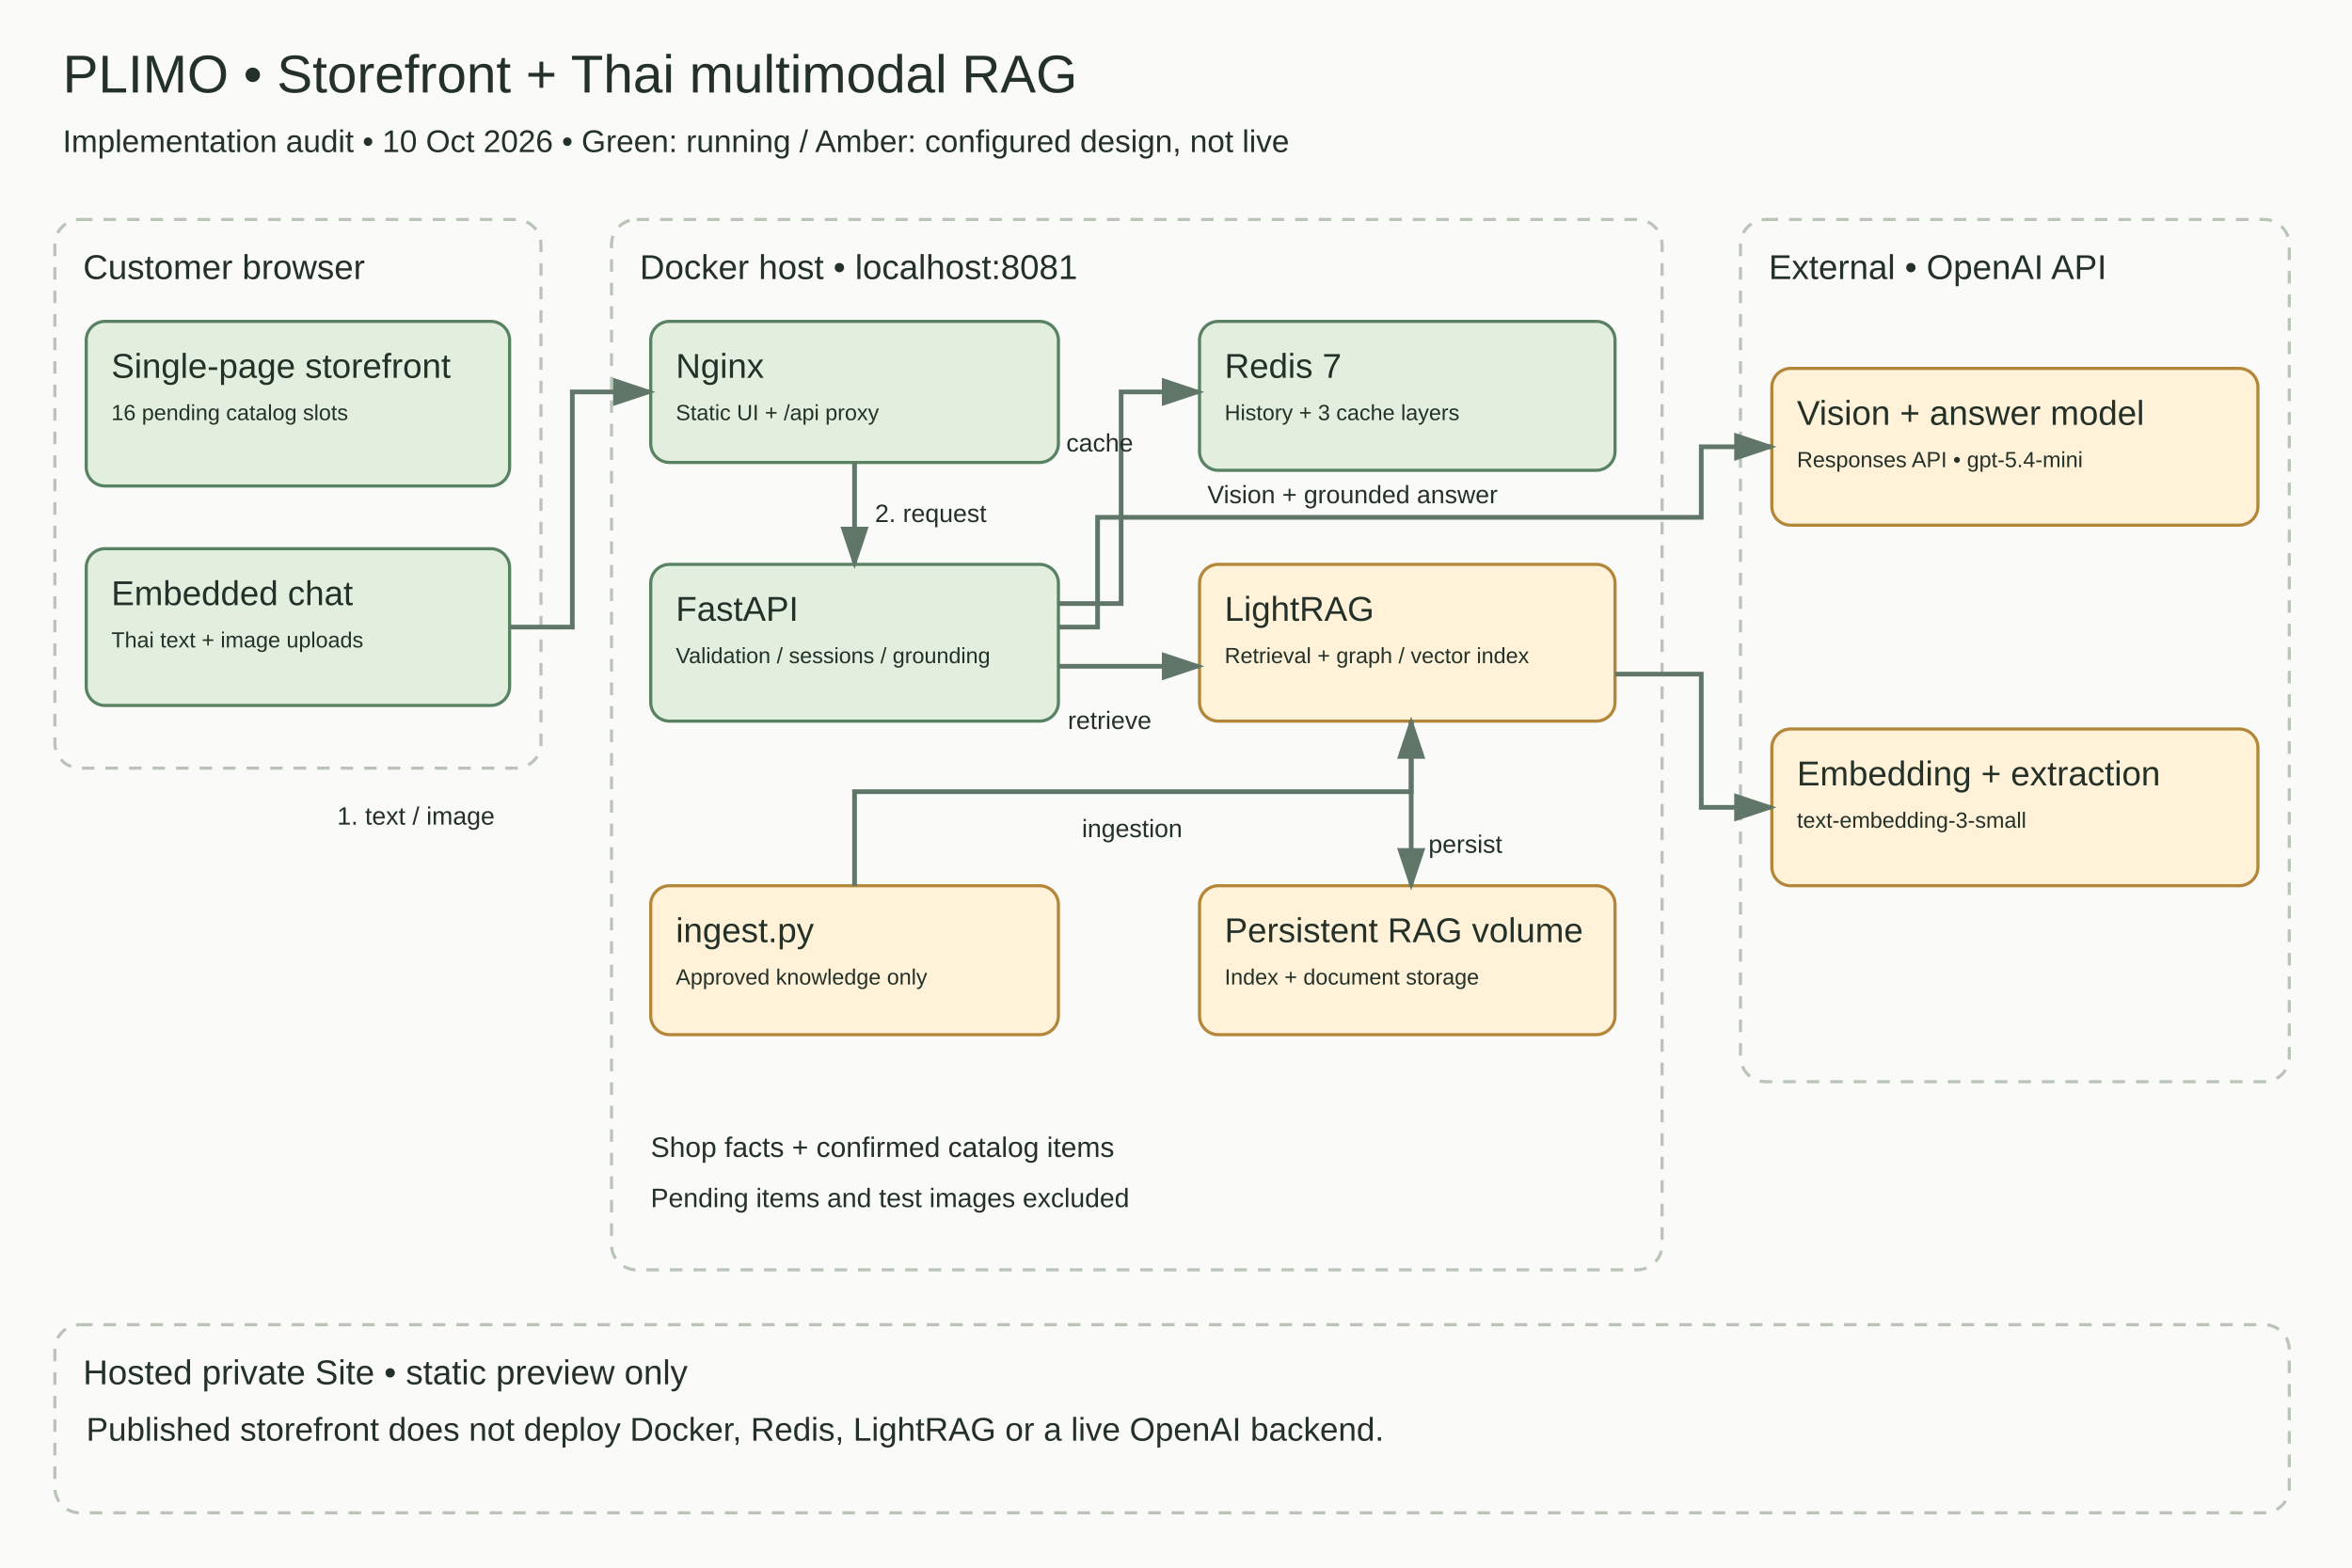
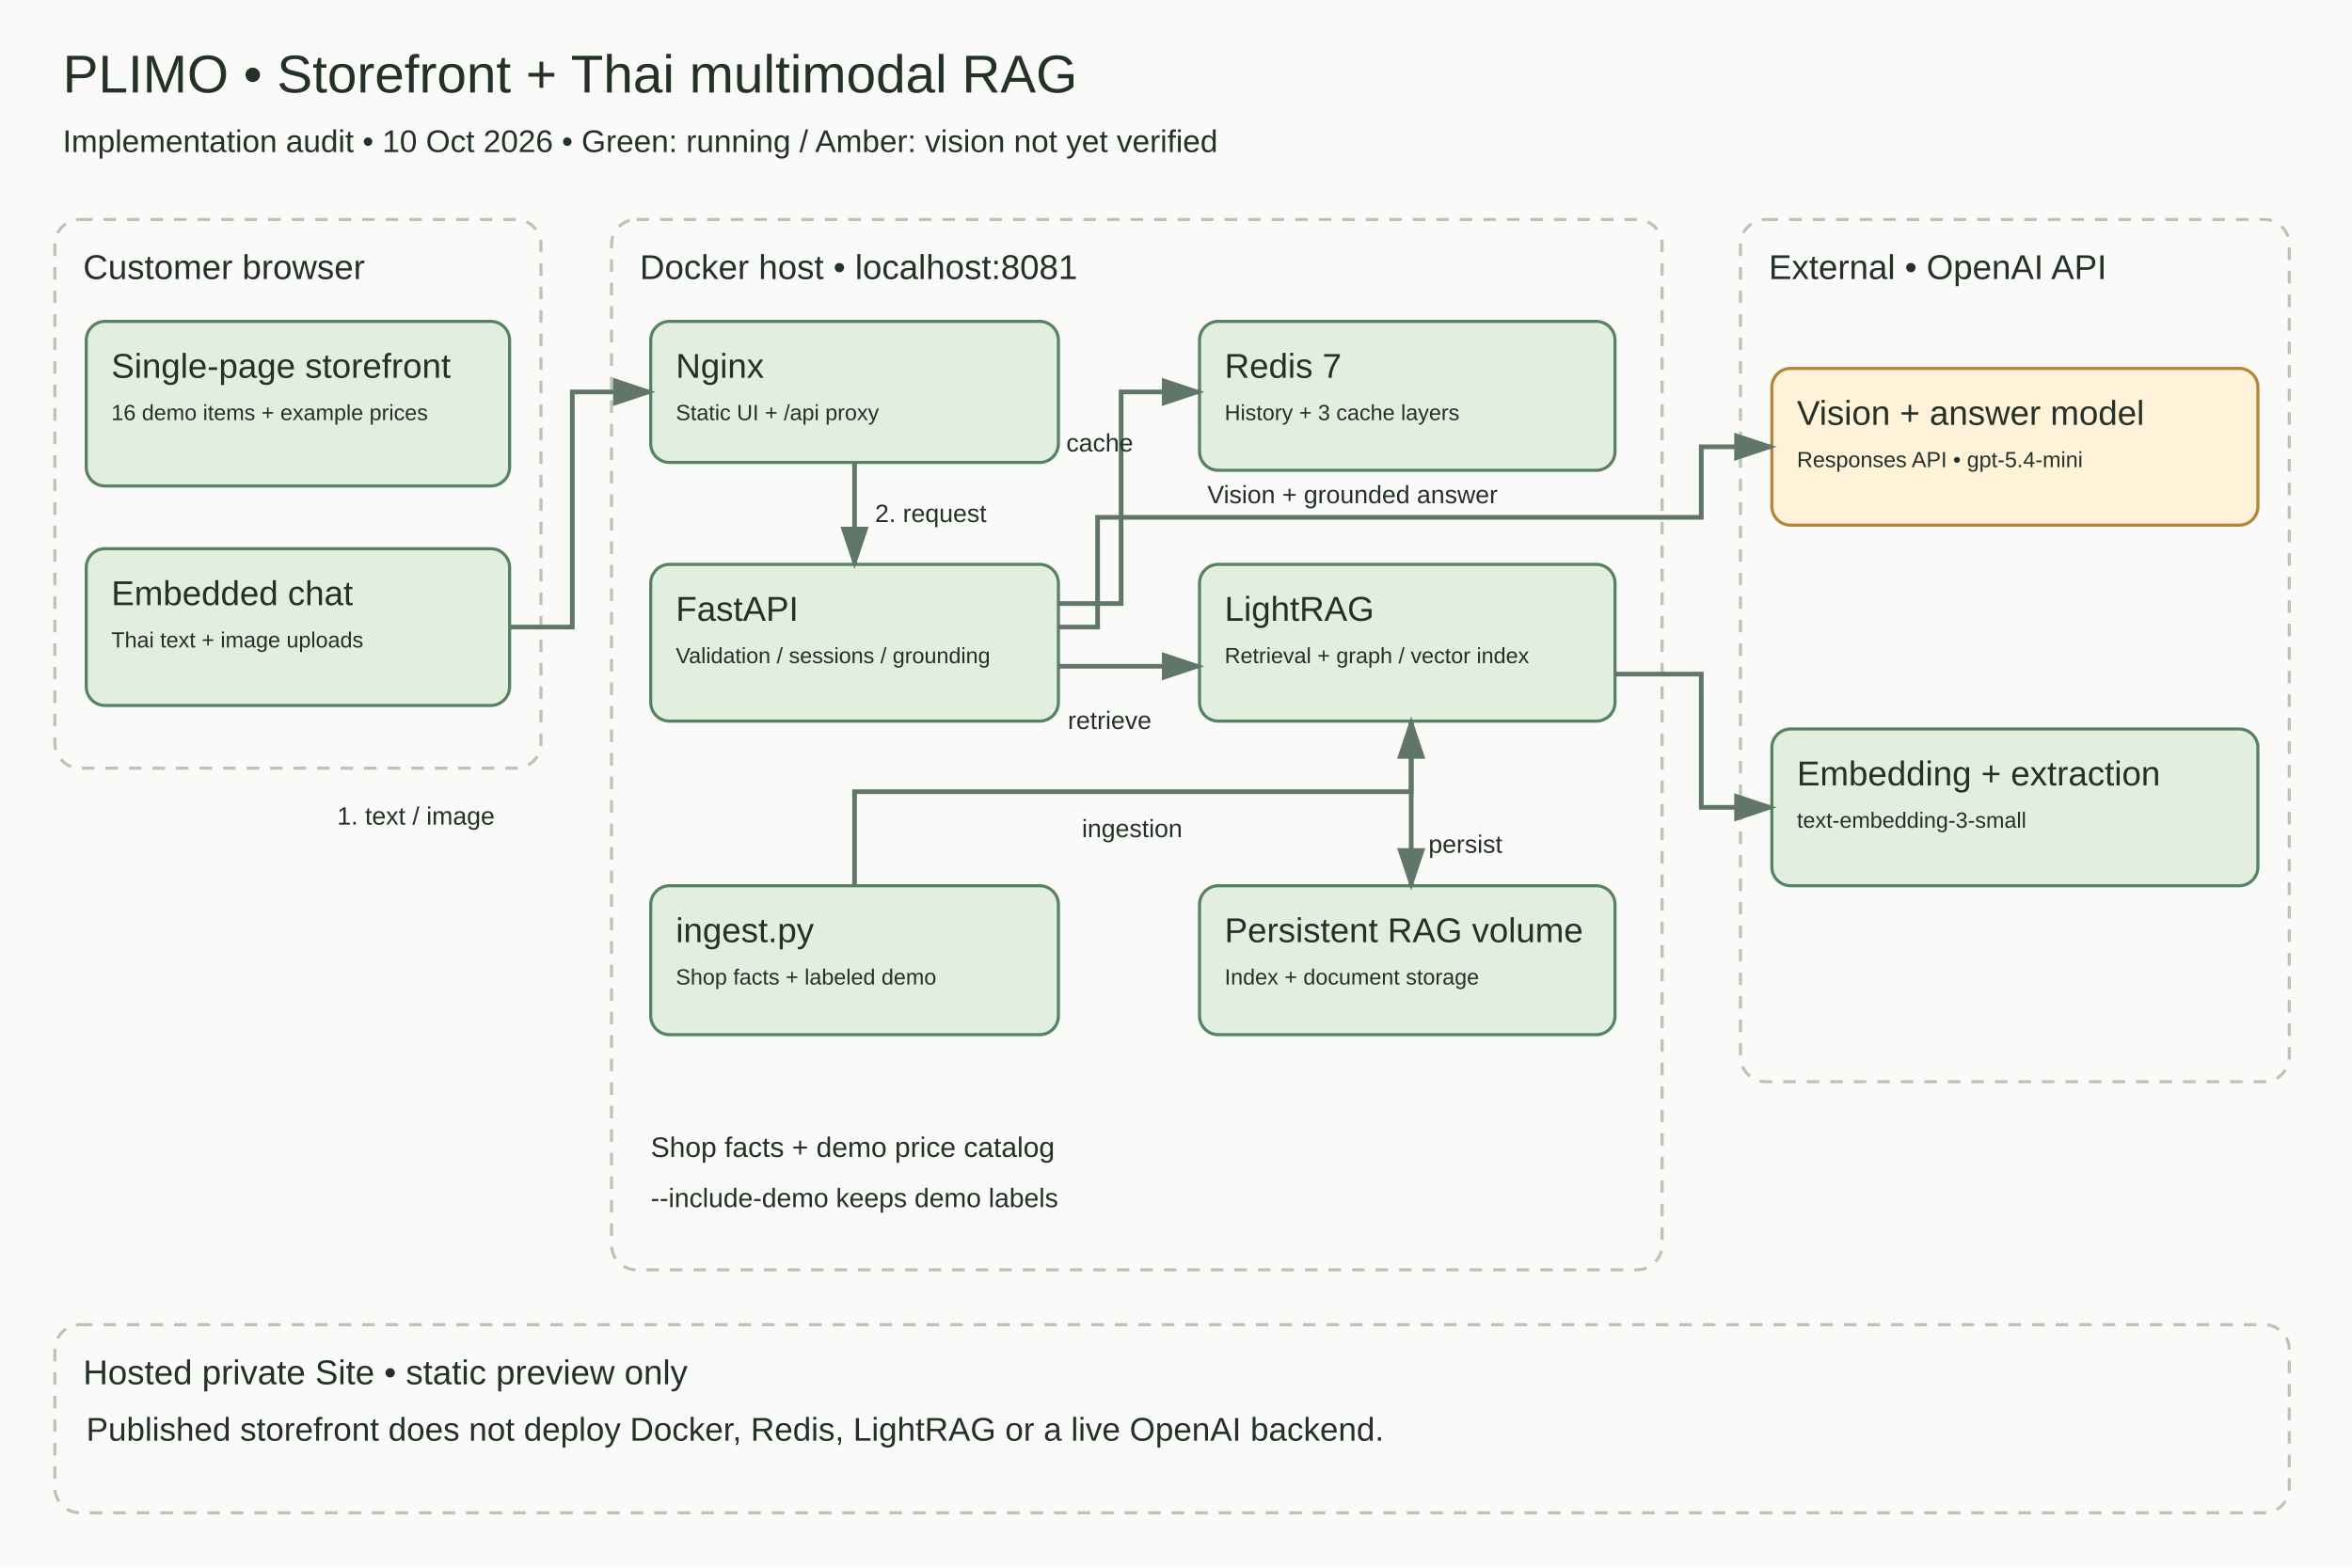
<svg xmlns="http://www.w3.org/2000/svg" width="1500" height="1000" viewBox="0 0 1500 1000">
  <rect width="1500" height="1000" fill="#fafbf8" />
  <defs>
    <marker id="arrow" markerWidth="10" markerHeight="10" refX="8" refY="3" orient="auto">
      <path d="M0,0 L0,6 L9,3 z" fill="#607669" />
    </marker>
  </defs>
  <text x="40" y="59" font-family="Arial,sans-serif" font-size="34" fill="#243128">PLIMO • Storefront + Thai multimodal RAG</text>
-   <text x="40" y="97" font-family="Arial,sans-serif" font-size="20" fill="#243128">Implementation audit • 10 Oct 2026 • Green: running / Amber: configured design, not live</text>
+   <text x="40" y="97" font-family="Arial,sans-serif" font-size="20" fill="#243128">Implementation audit • 10 Oct 2026 • Green: running / Amber: vision not yet verified</text>
  <rect x="35" y="140" width="310" height="350" rx="16" fill="none" stroke="#bac5b8" stroke-dasharray="8 7" stroke-width="2" />
  <text x="53" y="178" font-family="Arial,sans-serif" font-size="22" fill="#243128">Customer browser</text>
  <rect x="55" y="205" width="270" height="105" rx="12" fill="#e2efdf" stroke="#598263" stroke-width="2" />
  <text x="71" y="241" font-family="Arial,sans-serif" font-size="22" fill="#243128">Single-page storefront</text>
-   <text x="71" y="268" font-family="Arial,sans-serif" font-size="14" fill="#243128">16 pending catalog slots</text>
+   <text x="71" y="268" font-family="Arial,sans-serif" font-size="14" fill="#243128">16 demo items + example prices</text>
  <rect x="55" y="350" width="270" height="100" rx="12" fill="#e2efdf" stroke="#598263" stroke-width="2" />
  <text x="71" y="386" font-family="Arial,sans-serif" font-size="22" fill="#243128">Embedded chat</text>
  <text x="71" y="413" font-family="Arial,sans-serif" font-size="14" fill="#243128">Thai text + image uploads</text>
  <rect x="390" y="140" width="670" height="670" rx="16" fill="none" stroke="#bac5b8" stroke-dasharray="8 7" stroke-width="2" />
  <text x="408" y="178" font-family="Arial,sans-serif" font-size="22" fill="#243128">Docker host • localhost:8081</text>
  <rect x="415" y="205" width="260" height="90" rx="12" fill="#e2efdf" stroke="#598263" stroke-width="2" />
  <text x="431" y="241" font-family="Arial,sans-serif" font-size="22" fill="#243128">Nginx</text>
  <text x="431" y="268" font-family="Arial,sans-serif" font-size="14" fill="#243128">Static UI + /api proxy</text>
  <rect x="415" y="360" width="260" height="100" rx="12" fill="#e2efdf" stroke="#598263" stroke-width="2" />
  <text x="431" y="396" font-family="Arial,sans-serif" font-size="22" fill="#243128">FastAPI</text>
  <text x="431" y="423" font-family="Arial,sans-serif" font-size="14" fill="#243128">Validation / sessions / grounding</text>
  <rect x="765" y="205" width="265" height="95" rx="12" fill="#e2efdf" stroke="#598263" stroke-width="2" />
  <text x="781" y="241" font-family="Arial,sans-serif" font-size="22" fill="#243128">Redis 7</text>
  <text x="781" y="268" font-family="Arial,sans-serif" font-size="14" fill="#243128">History + 3 cache layers</text>
-   <rect x="765" y="360" width="265" height="100" rx="12" fill="#fff2d9" stroke="#b48639" stroke-width="2" />
+   <rect x="765" y="360" width="265" height="100" rx="12" fill="#e2efdf" stroke="#598263" stroke-width="2" />
  <text x="781" y="396" font-family="Arial,sans-serif" font-size="22" fill="#243128">LightRAG</text>
  <text x="781" y="423" font-family="Arial,sans-serif" font-size="14" fill="#243128">Retrieval + graph / vector index</text>
-   <rect x="765" y="565" width="265" height="95" rx="12" fill="#fff2d9" stroke="#b48639" stroke-width="2" />
+   <rect x="765" y="565" width="265" height="95" rx="12" fill="#e2efdf" stroke="#598263" stroke-width="2" />
  <text x="781" y="601" font-family="Arial,sans-serif" font-size="22" fill="#243128">Persistent RAG volume</text>
  <text x="781" y="628" font-family="Arial,sans-serif" font-size="14" fill="#243128">Index + document storage</text>
-   <rect x="415" y="565" width="260" height="95" rx="12" fill="#fff2d9" stroke="#b48639" stroke-width="2" />
+   <rect x="415" y="565" width="260" height="95" rx="12" fill="#e2efdf" stroke="#598263" stroke-width="2" />
  <text x="431" y="601" font-family="Arial,sans-serif" font-size="22" fill="#243128">ingest.py</text>
-   <text x="431" y="628" font-family="Arial,sans-serif" font-size="14" fill="#243128">Approved knowledge only</text>
-   <text x="415" y="738" font-family="Arial,sans-serif" font-size="18" fill="#243128">Shop facts + confirmed catalog items</text>
-   <text x="415" y="770" font-family="Arial,sans-serif" font-size="17" fill="#243128">Pending items and test images excluded</text>
+   <text x="431" y="628" font-family="Arial,sans-serif" font-size="14" fill="#243128">Shop facts + labeled demo</text>
+   <text x="415" y="738" font-family="Arial,sans-serif" font-size="18" fill="#243128">Shop facts + demo price catalog</text>
+   <text x="415" y="770" font-family="Arial,sans-serif" font-size="17" fill="#243128">--include-demo keeps demo labels</text>
  <rect x="1110" y="140" width="350" height="550" rx="16" fill="none" stroke="#bac5b8" stroke-dasharray="8 7" stroke-width="2" />
  <text x="1128" y="178" font-family="Arial,sans-serif" font-size="22" fill="#243128">External • OpenAI API</text>
  <rect x="1130" y="235" width="310" height="100" rx="12" fill="#fff2d9" stroke="#b48639" stroke-width="2" />
  <text x="1146" y="271" font-family="Arial,sans-serif" font-size="22" fill="#243128">Vision + answer model</text>
  <text x="1146" y="298" font-family="Arial,sans-serif" font-size="14" fill="#243128">Responses API • gpt-5.4-mini</text>
-   <rect x="1130" y="465" width="310" height="100" rx="12" fill="#fff2d9" stroke="#b48639" stroke-width="2" />
+   <rect x="1130" y="465" width="310" height="100" rx="12" fill="#e2efdf" stroke="#598263" stroke-width="2" />
  <text x="1146" y="501" font-family="Arial,sans-serif" font-size="22" fill="#243128">Embedding + extraction</text>
  <text x="1146" y="528" font-family="Arial,sans-serif" font-size="14" fill="#243128">text-embedding-3-small</text>
  <polyline points="325,400 365,400 365,250 415,250" fill="none" stroke="#607669" stroke-width="3" marker-end="url(#arrow)" />
  <text x="215" y="526" font-family="Arial,sans-serif" font-size="16" fill="#243128">1. text / image</text>
  <polyline points="545,295 545,360" fill="none" stroke="#607669" stroke-width="3" marker-end="url(#arrow)" />
  <text x="558" y="333" font-family="Arial,sans-serif" font-size="16" fill="#243128">2. request</text>
  <polyline points="675,385 715,385 715,250 765,250" fill="none" stroke="#607669" stroke-width="3" marker-end="url(#arrow)" />
  <text x="680" y="288" font-family="Arial,sans-serif" font-size="16" fill="#243128">cache</text>
  <polyline points="675,425 765,425" fill="none" stroke="#607669" stroke-width="3" marker-end="url(#arrow)" />
  <text x="681" y="465" font-family="Arial,sans-serif" font-size="16" fill="#243128">retrieve</text>
  <polyline points="675,400 700,400 700,330 1085,330 1085,285 1130,285" fill="none" stroke="#607669" stroke-width="3" marker-end="url(#arrow)" />
  <text x="770" y="321" font-family="Arial,sans-serif" font-size="16" fill="#243128">Vision + grounded answer</text>
  <polyline points="1030,430 1085,430 1085,515 1130,515" fill="none" stroke="#607669" stroke-width="3" marker-end="url(#arrow)" />
  <polyline points="545,565 545,505 900,505 900,460" fill="none" stroke="#607669" stroke-width="3" marker-end="url(#arrow)" />
  <text x="690" y="534" font-family="Arial,sans-serif" font-size="16" fill="#243128">ingestion</text>
  <polyline points="900,460 900,565" fill="none" stroke="#607669" stroke-width="3" marker-end="url(#arrow)" />
  <text x="911" y="544" font-family="Arial,sans-serif" font-size="16" fill="#243128">persist</text>
  <rect x="35" y="845" width="1425" height="120" rx="16" fill="none" stroke="#bac5b8" stroke-dasharray="8 7" stroke-width="2" />
  <text x="53" y="883" font-family="Arial,sans-serif" font-size="22" fill="#243128">Hosted private Site • static preview only</text>
  <text x="55" y="919" font-family="Arial,sans-serif" font-size="21" fill="#243128">Published storefront does not deploy Docker, Redis, LightRAG or a live OpenAI backend.</text>
</svg>
